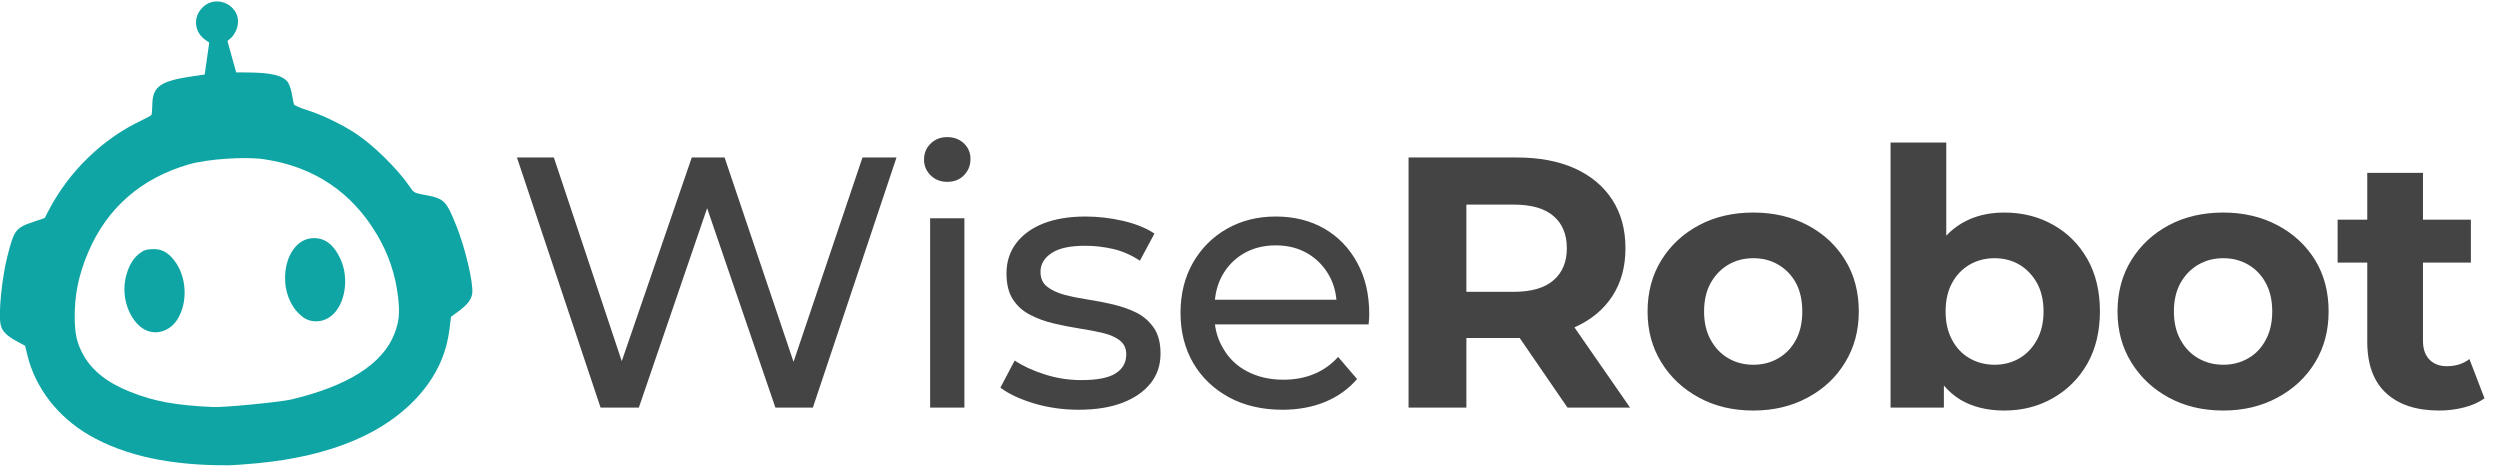
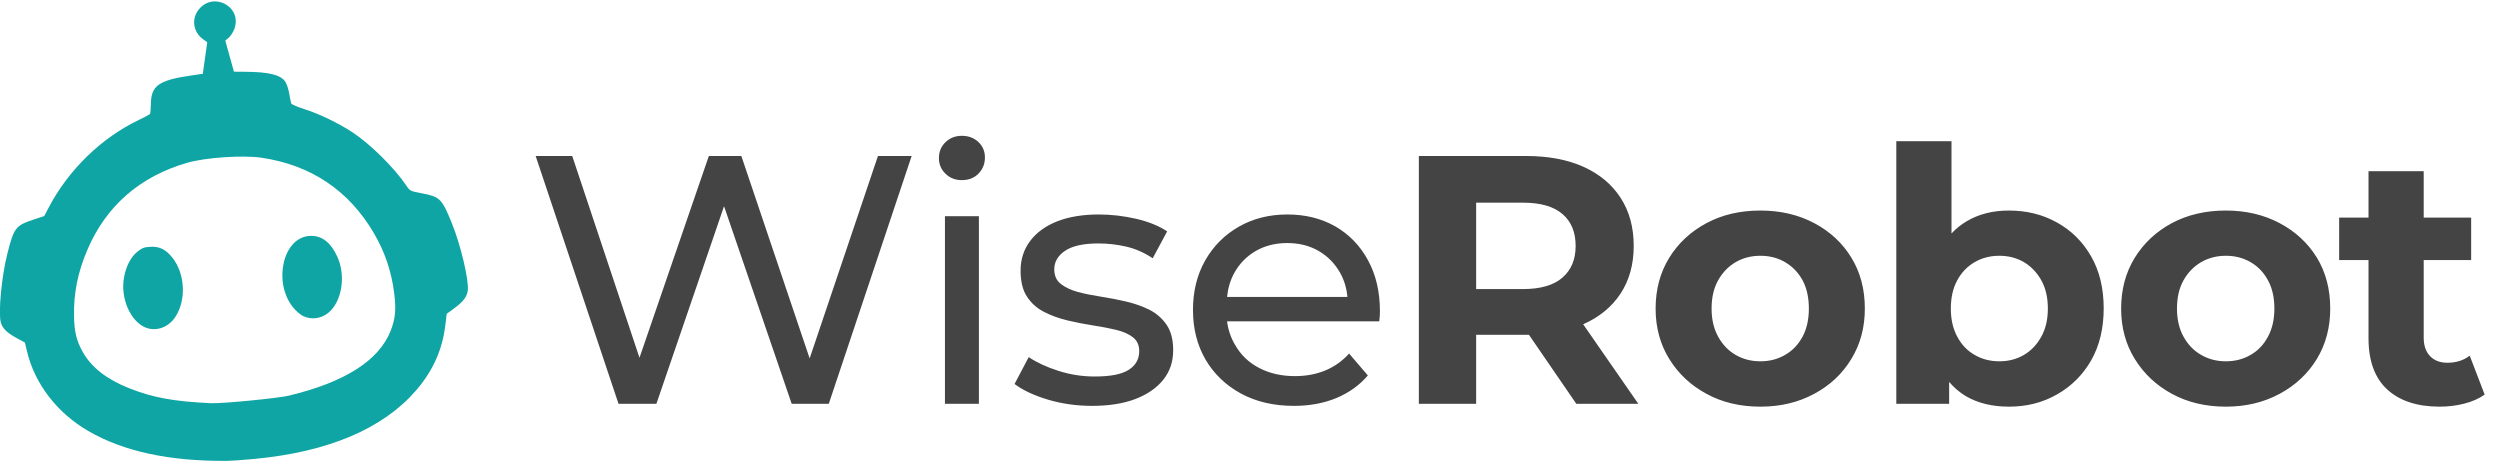
- <svg xmlns="http://www.w3.org/2000/svg" width="188.9" height="35.2" viewBox="0 0 188.9 35.2" role="img" aria-label="WiseRobot">
+ <svg xmlns="http://www.w3.org/2000/svg" width="190.7" height="35.2" viewBox="0 0 190.7 35.2" role="img" aria-label="WiseRobot">
  <g transform="translate(-159.3422,-66.6)">
    <g transform="translate(159.2 84.23) scale(0.95) translate(-159.2 -86.89)">
      <path style="fill:#0ea5a4;stroke-width:0.1" d="m 177.549,105.337 c -4.613,0.036 -8.28,-0.756 -11.114,-2.4 -2.496,-1.448 -4.287,-3.772 -4.912,-6.374 l -0.175,-0.728 -0.652,-0.352 c -0.791,-0.427 -1.159,-0.792 -1.283,-1.27 -0.209,-0.807 0.068,-3.698 0.528,-5.511 0.531,-2.093 0.654,-2.253 2.106,-2.739 l 0.857,-0.287 0.329,-0.63 c 1.601,-3.067 4.243,-5.64 7.281,-7.09 0.455,-0.217 0.851,-0.434 0.882,-0.482 0.03,-0.048 0.06,-0.404 0.067,-0.789 0.023,-1.492 0.626,-1.913 3.293,-2.3 l 0.877,-0.127 0.179,-1.267 0.179,-1.267 -0.345,-0.25 c -0.784,-0.567 -0.938,-1.616 -0.349,-2.365 1.177,-1.495 3.519,-0.24 2.873,1.539 -0.093,0.256 -0.296,0.574 -0.45,0.705 l -0.281,0.239 0.347,1.248 0.347,1.248 0.904,0.007 c 1.907,0.015 2.828,0.241 3.214,0.787 0.117,0.166 0.259,0.59 0.32,0.953 0.06,0.36 0.133,0.72 0.163,0.801 0.029,0.081 0.525,0.294 1.1,0.474 1.123,0.351 2.714,1.119 3.817,1.845 1.428,0.938 3.387,2.877 4.329,4.283 0.284,0.424 0.314,0.439 1.19,0.605 1.516,0.288 1.658,0.427 2.468,2.43 0.707,1.747 1.372,4.558 1.273,5.383 -0.059,0.497 -0.372,0.906 -1.097,1.438 l -0.595,0.436 -0.113,0.929 c -0.241,1.982 -1.008,3.68 -2.372,5.248 -2.662,3.061 -7.031,4.909 -12.935,5.472 -0.905,0.086 -1.917,0.159 -2.248,0.162 z m 5.014,-5.242 c 4.468,-1.071 7.207,-2.814 8.145,-5.181 0.388,-0.98 0.459,-1.707 0.294,-3.032 -0.217,-1.747 -0.743,-3.307 -1.62,-4.809 -2.012,-3.447 -5.065,-5.497 -9.05,-6.078 -1.503,-0.219 -4.483,-0.016 -5.943,0.405 -3.8,1.095 -6.521,3.466 -8.023,6.99 -0.77,1.806 -1.101,3.44 -1.073,5.294 0.019,1.282 0.196,2.011 0.704,2.914 0.696,1.236 1.923,2.194 3.725,2.908 1.905,0.755 3.574,1.06 6.558,1.201 0.887,0.042 5.385,-0.395 6.283,-0.61 z m -11.671,-5.53 c -1.063,-0.543 -1.78,-2.146 -1.628,-3.637 0.102,-0.997 0.533,-1.924 1.104,-2.376 0.391,-0.309 0.55,-0.372 1.027,-0.403 0.749,-0.049 1.274,0.208 1.804,0.882 1.01,1.285 1.119,3.357 0.249,4.721 -0.586,0.919 -1.672,1.264 -2.555,0.812 z m 12.792,-0.859 c -0.235,-0.113 -0.592,-0.425 -0.825,-0.72 -1.597,-2.034 -0.777,-5.566 1.326,-5.709 0.966,-0.066 1.704,0.48 2.248,1.662 0.713,1.551 0.364,3.66 -0.752,4.536 -0.581,0.455 -1.346,0.544 -1.997,0.232 z" />
    </g>
  </g>
-   <path transform="translate(-7 0)" style="fill:#444444" d="M55.27 30.80L52.38 30.80L46.06 11.90L48.85 11.90L53.98 27.29L59.27 11.90L61.75 11.90L66.96 27.34L72.17 11.90L74.74 11.90L68.42 30.80L65.59 30.80L60.43 15.73L55.27 30.80ZM79.87 30.80L77.28 30.80L77.28 16.49L79.87 16.49L79.87 30.80ZM78.57 13.74L78.57 13.74Q77.82 13.74 77.32 13.25Q76.82 12.76 76.82 12.06L76.82 12.06Q76.82 11.33 77.32 10.85Q77.82 10.36 78.57 10.36L78.57 10.36Q79.33 10.36 79.83 10.83Q80.33 11.31 80.33 12.01L80.33 12.01Q80.33 12.74 79.84 13.24Q79.36 13.74 78.57 13.74ZM88.51 30.96L88.51 30.96Q86.73 30.96 85.12 30.48Q83.51 29.99 82.59 29.29L82.59 29.29L83.67 27.24Q84.59 27.86 85.94 28.29Q87.29 28.72 88.70 28.72L88.70 28.72Q90.51 28.72 91.30 28.21Q92.10 27.70 92.10 26.78L92.10 26.78Q92.10 26.10 91.61 25.72Q91.13 25.35 90.33 25.16Q89.53 24.97 88.56 24.82Q87.59 24.67 86.62 24.44Q85.65 24.21 84.84 23.79Q84.03 23.38 83.54 22.63Q83.05 21.89 83.05 20.65L83.05 20.65Q83.05 19.35 83.78 18.38Q84.51 17.41 85.85 16.88Q87.19 16.36 89.02 16.36L89.02 16.36Q90.42 16.36 91.87 16.69Q93.31 17.03 94.23 17.65L94.23 17.65L93.13 19.70Q92.15 19.05 91.10 18.81Q90.05 18.57 88.99 18.57L88.99 18.57Q87.29 18.57 86.46 19.12Q85.62 19.68 85.62 20.54L85.62 20.54Q85.62 21.27 86.12 21.66Q86.62 22.05 87.41 22.27Q88.21 22.48 89.18 22.63Q90.16 22.78 91.13 23.01Q92.10 23.24 92.90 23.64Q93.69 24.05 94.19 24.78Q94.69 25.51 94.69 26.72L94.69 26.72Q94.69 28.02 93.94 28.96Q93.18 29.91 91.80 30.44Q90.42 30.96 88.51 30.96ZM103.90 30.96L103.90 30.96Q101.60 30.96 99.86 30.02Q98.12 29.07 97.16 27.43Q96.20 25.78 96.20 23.64L96.20 23.64Q96.20 21.51 97.13 19.87Q98.07 18.22 99.70 17.29Q101.33 16.36 103.40 16.36Q105.46 16.36 107.06 17.27Q108.65 18.19 109.55 19.85Q110.46 21.51 110.46 23.73L110.46 23.73Q110.46 23.89 110.45 24.10Q110.43 24.32 110.41 24.51L110.41 24.51L98.80 24.51Q98.93 25.51 99.42 26.32L99.42 26.32Q100.06 27.45 101.25 28.07Q102.44 28.69 103.98 28.69L103.98 28.69Q105.25 28.69 106.29 28.26Q107.33 27.83 108.11 26.97L108.11 26.97L109.54 28.64Q108.57 29.77 107.12 30.37Q105.68 30.96 103.90 30.96ZM98.80 22.65L98.80 22.65L107.98 22.65Q107.89 21.65 107.44 20.84L107.44 20.84Q106.84 19.76 105.80 19.15Q104.76 18.54 103.39 18.54L103.39 18.54Q102.03 18.54 100.98 19.15Q99.93 19.76 99.34 20.84L99.34 20.84Q98.90 21.65 98.80 22.65Z" />
-   <path transform="translate(-7 0)" style="fill:#444444" d="M117.80 30.80L113.43 30.80L113.43 11.90L121.61 11.90Q124.15 11.90 125.98 12.72Q127.82 13.55 128.82 15.09Q129.82 16.63 129.82 18.76L129.82 18.76Q129.82 20.86 128.82 22.39Q127.82 23.91 125.98 24.73L125.98 24.73Q125.96 24.73 125.96 24.73L125.96 24.73L130.17 30.80L125.44 30.80L121.83 25.54Q121.72 25.54 121.61 25.54L121.61 25.54L117.80 25.54L117.80 30.80ZM117.80 15.46L117.80 22.05L121.37 22.05Q123.39 22.05 124.39 21.17Q125.39 20.30 125.39 18.76L125.39 18.76Q125.39 17.19 124.39 16.33Q123.39 15.46 121.37 15.46L121.37 15.46L117.80 15.46ZM139.48 31.02L139.48 31.02Q137.16 31.02 135.37 30.04Q133.57 29.07 132.53 27.38Q131.49 25.70 131.49 23.54L131.49 23.54Q131.49 21.35 132.53 19.66Q133.57 17.98 135.37 17.02Q137.16 16.06 139.48 16.06L139.48 16.06Q141.78 16.06 143.59 17.02Q145.40 17.98 146.42 19.65Q147.45 21.32 147.45 23.54L147.45 23.54Q147.45 25.70 146.42 27.38Q145.40 29.07 143.59 30.04Q141.78 31.02 139.48 31.02ZM139.48 27.56L139.48 27.56Q140.54 27.56 141.37 27.07Q142.21 26.59 142.70 25.68Q143.18 24.78 143.18 23.54L143.18 23.54Q143.18 22.27 142.70 21.38Q142.21 20.49 141.37 20Q140.54 19.51 139.48 19.51L139.48 19.51Q138.43 19.51 137.59 20Q136.76 20.49 136.26 21.38Q135.76 22.27 135.76 23.54L135.76 23.54Q135.76 24.78 136.26 25.68Q136.76 26.59 137.59 27.07Q138.43 27.56 139.48 27.56ZM158.44 31.02L158.44 31.02Q156.52 31.02 155.14 30.21L155.14 30.21Q154.42 29.77 153.88 29.13L153.88 29.13L153.88 30.80L149.85 30.80L149.85 10.77L154.06 10.77L154.06 17.81Q154.58 17.25 155.23 16.87L155.23 16.87Q156.60 16.06 158.44 16.06L158.44 16.06Q160.49 16.06 162.12 16.98Q163.76 17.89 164.72 19.57Q165.67 21.24 165.67 23.52Q165.67 25.80 164.72 27.48Q163.76 29.15 162.12 30.08Q160.49 31.02 158.44 31.02ZM157.71 27.56L157.71 27.56Q158.76 27.56 159.59 27.07Q160.41 26.59 160.91 25.68Q161.41 24.78 161.41 23.54L161.41 23.54Q161.41 22.27 160.91 21.38Q160.41 20.49 159.59 20Q158.76 19.51 157.71 19.51Q156.66 19.51 155.82 20Q154.98 20.49 154.50 21.38Q154.01 22.27 154.01 23.54L154.01 23.54Q154.01 24.78 154.50 25.68Q154.98 26.59 155.82 27.07Q156.66 27.56 157.71 27.56ZM174.99 31.02L174.99 31.02Q172.67 31.02 170.87 30.04Q169.08 29.07 168.04 27.38Q167.00 25.70 167.00 23.54L167.00 23.54Q167.00 21.35 168.04 19.66Q169.08 17.98 170.87 17.02Q172.67 16.06 174.99 16.06L174.99 16.06Q177.28 16.06 179.09 17.02Q180.90 17.98 181.93 19.65Q182.95 21.32 182.95 23.54L182.95 23.54Q182.95 25.70 181.93 27.38Q180.90 29.07 179.09 30.04Q177.28 31.02 174.99 31.02ZM174.99 27.56L174.99 27.56Q176.04 27.56 176.88 27.07Q177.72 26.59 178.20 25.68Q178.69 24.78 178.69 23.54L178.69 23.54Q178.69 22.27 178.20 21.38Q177.72 20.49 176.88 20Q176.04 19.51 174.99 19.51L174.99 19.51Q173.94 19.51 173.10 20Q172.26 20.49 171.76 21.38Q171.26 22.27 171.26 23.54L171.26 23.54Q171.26 24.78 171.76 25.68Q172.26 26.59 173.10 27.07Q173.94 27.56 174.99 27.56ZM191.30 31.02L191.30 31.02Q188.73 31.02 187.30 29.71Q185.87 28.40 185.87 25.80L185.87 25.80L185.87 19.84L183.63 19.84L183.63 16.60L185.87 16.60L185.87 13.06L190.08 13.06L190.08 16.60L193.70 16.60L193.70 19.84L190.08 19.84L190.08 25.75Q190.08 26.67 190.57 27.17Q191.05 27.67 191.89 27.67L191.89 27.67Q192.89 27.67 193.59 27.13L193.59 27.13L194.73 30.10Q194.08 30.56 193.17 30.79Q192.27 31.02 191.30 31.02Z" />
+   <path transform="translate(-5.2 0)" style="fill:#444444" d="M55.27 30.80L52.38 30.80L46.06 11.90L48.85 11.90L53.98 27.29L59.27 11.90L61.75 11.90L66.96 27.34L72.17 11.90L74.74 11.90L68.42 30.80L65.59 30.80L60.43 15.73L55.27 30.80ZM79.87 30.80L77.28 30.80L77.28 16.49L79.87 16.49L79.87 30.80ZM78.57 13.74L78.57 13.74Q77.82 13.74 77.32 13.25Q76.82 12.76 76.82 12.06L76.82 12.06Q76.82 11.33 77.32 10.85Q77.82 10.36 78.57 10.36L78.57 10.36Q79.33 10.36 79.83 10.83Q80.33 11.31 80.33 12.01L80.33 12.01Q80.33 12.74 79.84 13.24Q79.36 13.74 78.57 13.74ZM88.51 30.96L88.51 30.96Q86.73 30.96 85.12 30.48Q83.51 29.99 82.59 29.29L82.59 29.29L83.67 27.24Q84.59 27.86 85.94 28.29Q87.29 28.72 88.70 28.72L88.70 28.72Q90.51 28.72 91.30 28.21Q92.10 27.70 92.10 26.78L92.10 26.78Q92.10 26.10 91.61 25.72Q91.13 25.35 90.33 25.16Q89.53 24.97 88.56 24.82Q87.59 24.67 86.62 24.44Q85.65 24.21 84.84 23.79Q84.03 23.38 83.54 22.63Q83.05 21.89 83.05 20.65L83.05 20.65Q83.05 19.35 83.78 18.38Q84.51 17.41 85.85 16.88Q87.19 16.36 89.02 16.36L89.02 16.36Q90.42 16.36 91.87 16.69Q93.31 17.03 94.23 17.65L94.23 17.65L93.13 19.70Q92.15 19.05 91.10 18.81Q90.05 18.57 88.99 18.57L88.99 18.57Q87.29 18.57 86.46 19.12Q85.62 19.68 85.62 20.54L85.62 20.54Q85.62 21.27 86.12 21.66Q86.62 22.05 87.41 22.27Q88.21 22.48 89.18 22.63Q90.16 22.78 91.13 23.01Q92.10 23.24 92.90 23.64Q93.69 24.05 94.19 24.78Q94.69 25.51 94.69 26.72L94.69 26.72Q94.69 28.02 93.94 28.96Q93.18 29.91 91.80 30.44Q90.42 30.96 88.51 30.96ZM103.90 30.96L103.90 30.96Q101.60 30.96 99.86 30.02Q98.12 29.07 97.16 27.43Q96.20 25.78 96.20 23.64L96.20 23.64Q96.20 21.51 97.13 19.87Q98.07 18.22 99.70 17.29Q101.33 16.36 103.40 16.36Q105.46 16.36 107.06 17.27Q108.65 18.19 109.55 19.85Q110.46 21.51 110.46 23.73L110.46 23.73Q110.46 23.89 110.45 24.10Q110.43 24.32 110.41 24.51L110.41 24.51L98.80 24.51Q98.93 25.51 99.42 26.32L99.42 26.32Q100.06 27.45 101.25 28.07Q102.44 28.69 103.98 28.69L103.98 28.69Q105.25 28.69 106.29 28.26Q107.33 27.83 108.11 26.97L108.11 26.97L109.54 28.64Q108.57 29.77 107.12 30.37Q105.68 30.96 103.90 30.96ZM98.80 22.65L98.80 22.65L107.98 22.65Q107.89 21.65 107.44 20.84L107.44 20.84Q106.84 19.76 105.80 19.15Q104.76 18.54 103.39 18.54L103.39 18.54Q102.03 18.54 100.98 19.15Q99.93 19.76 99.34 20.84L99.34 20.84Q98.90 21.65 98.80 22.65Z" />
+   <path transform="translate(-5.2 0)" style="fill:#444444" d="M117.80 30.80L113.43 30.80L113.43 11.90L121.61 11.90Q124.15 11.90 125.98 12.72Q127.82 13.55 128.82 15.09Q129.82 16.63 129.82 18.76L129.82 18.76Q129.82 20.86 128.82 22.39Q127.82 23.91 125.98 24.73L125.98 24.73Q125.96 24.73 125.96 24.73L125.96 24.73L130.17 30.80L125.44 30.80L121.83 25.54Q121.72 25.54 121.61 25.54L121.61 25.54L117.80 25.54L117.80 30.80ZM117.80 15.46L117.80 22.05L121.37 22.05Q123.39 22.05 124.39 21.17Q125.39 20.30 125.39 18.76L125.39 18.76Q125.39 17.19 124.39 16.33Q123.39 15.46 121.37 15.46L121.37 15.46L117.80 15.46ZM139.48 31.02L139.48 31.02Q137.16 31.02 135.37 30.04Q133.57 29.07 132.53 27.38Q131.49 25.70 131.49 23.54L131.49 23.54Q131.49 21.35 132.53 19.66Q133.57 17.98 135.37 17.02Q137.16 16.06 139.48 16.06L139.48 16.06Q141.78 16.06 143.59 17.02Q145.40 17.98 146.42 19.65Q147.45 21.32 147.45 23.54L147.45 23.54Q147.45 25.70 146.42 27.38Q145.40 29.07 143.59 30.04Q141.78 31.02 139.48 31.02ZM139.48 27.56L139.48 27.56Q140.54 27.56 141.37 27.07Q142.21 26.59 142.70 25.68Q143.18 24.78 143.18 23.54L143.18 23.54Q143.18 22.27 142.70 21.38Q142.21 20.49 141.37 20Q140.54 19.51 139.48 19.51L139.48 19.51Q138.43 19.51 137.59 20Q136.76 20.49 136.26 21.38Q135.76 22.27 135.76 23.54L135.76 23.54Q135.76 24.78 136.26 25.68Q136.76 26.59 137.59 27.07Q138.43 27.56 139.48 27.56ZM158.44 31.02L158.44 31.02Q156.52 31.02 155.14 30.21L155.14 30.21Q154.42 29.77 153.88 29.13L153.88 29.13L153.88 30.80L149.85 30.80L149.85 10.77L154.06 10.77L154.06 17.81Q154.58 17.25 155.23 16.87L155.23 16.87Q156.60 16.06 158.44 16.06L158.44 16.06Q160.49 16.06 162.12 16.98Q163.76 17.89 164.72 19.57Q165.67 21.24 165.67 23.52Q165.67 25.80 164.72 27.48Q163.76 29.15 162.12 30.08Q160.49 31.02 158.44 31.02ZM157.71 27.56L157.71 27.56Q158.76 27.56 159.59 27.07Q160.41 26.59 160.91 25.68Q161.41 24.78 161.41 23.54L161.41 23.54Q161.41 22.27 160.91 21.38Q160.41 20.49 159.59 20Q158.76 19.51 157.71 19.51Q156.66 19.51 155.82 20Q154.98 20.49 154.50 21.38Q154.01 22.27 154.01 23.54L154.01 23.54Q154.01 24.78 154.50 25.68Q154.98 26.59 155.82 27.07Q156.66 27.56 157.71 27.56ZM174.99 31.02L174.99 31.02Q172.67 31.02 170.87 30.04Q169.08 29.07 168.04 27.38Q167.00 25.70 167.00 23.54L167.00 23.54Q167.00 21.35 168.04 19.66Q169.08 17.98 170.87 17.02Q172.67 16.06 174.99 16.06L174.99 16.06Q177.28 16.06 179.09 17.02Q180.90 17.98 181.93 19.65Q182.95 21.32 182.95 23.54L182.95 23.54Q182.95 25.70 181.93 27.38Q180.90 29.07 179.09 30.04Q177.28 31.02 174.99 31.02ZM174.99 27.56L174.99 27.56Q176.04 27.56 176.88 27.07Q177.72 26.59 178.20 25.68Q178.69 24.78 178.69 23.54L178.69 23.54Q178.69 22.27 178.20 21.38Q177.72 20.49 176.88 20Q176.04 19.51 174.99 19.51L174.99 19.51Q173.94 19.51 173.10 20Q172.26 20.49 171.76 21.38Q171.26 22.27 171.26 23.54L171.26 23.54Q171.26 24.78 171.76 25.68Q172.26 26.59 173.10 27.07Q173.94 27.56 174.99 27.56ZM191.30 31.02L191.30 31.02Q188.73 31.02 187.30 29.71Q185.87 28.40 185.87 25.80L185.87 25.80L185.87 19.84L183.63 19.84L183.63 16.60L185.87 16.60L185.87 13.06L190.08 13.06L190.08 16.60L193.70 16.60L193.70 19.84L190.08 19.84L190.08 25.75Q190.08 26.67 190.57 27.17Q191.05 27.67 191.89 27.67L191.89 27.67Q192.89 27.67 193.59 27.13L193.59 27.13L194.73 30.10Q194.08 30.56 193.17 30.79Q192.27 31.02 191.30 31.02Z" />
</svg>
